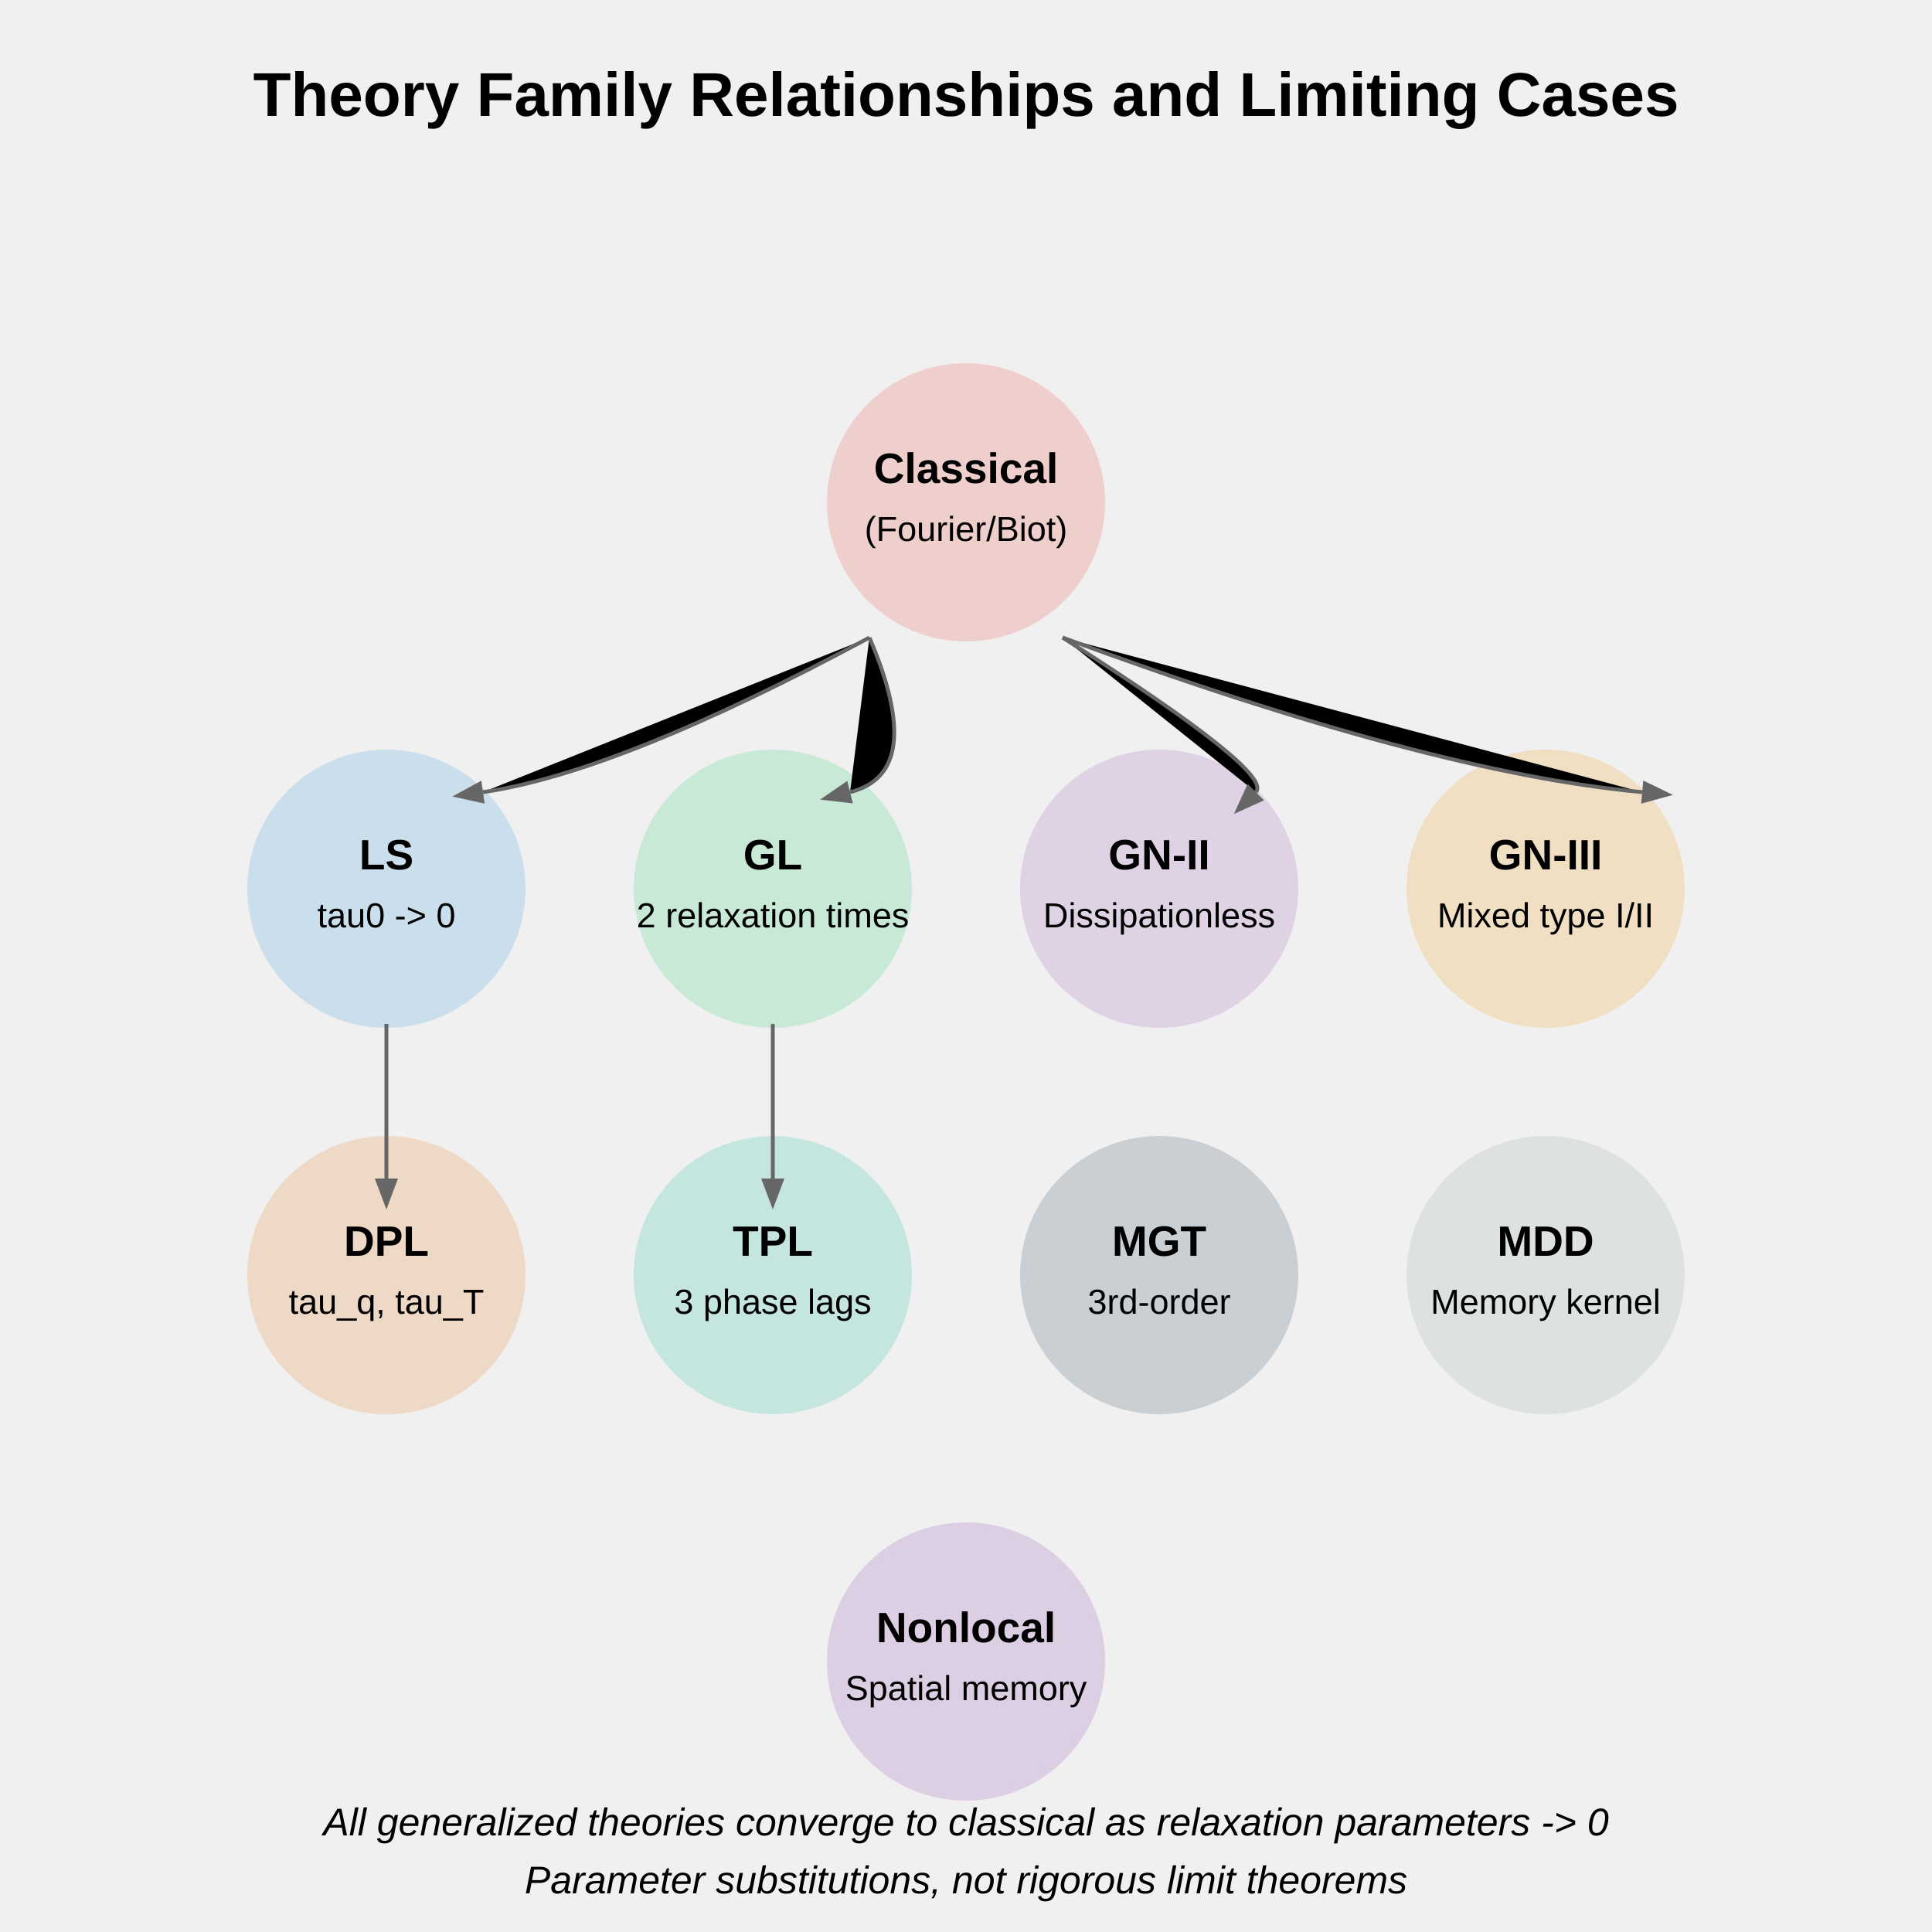
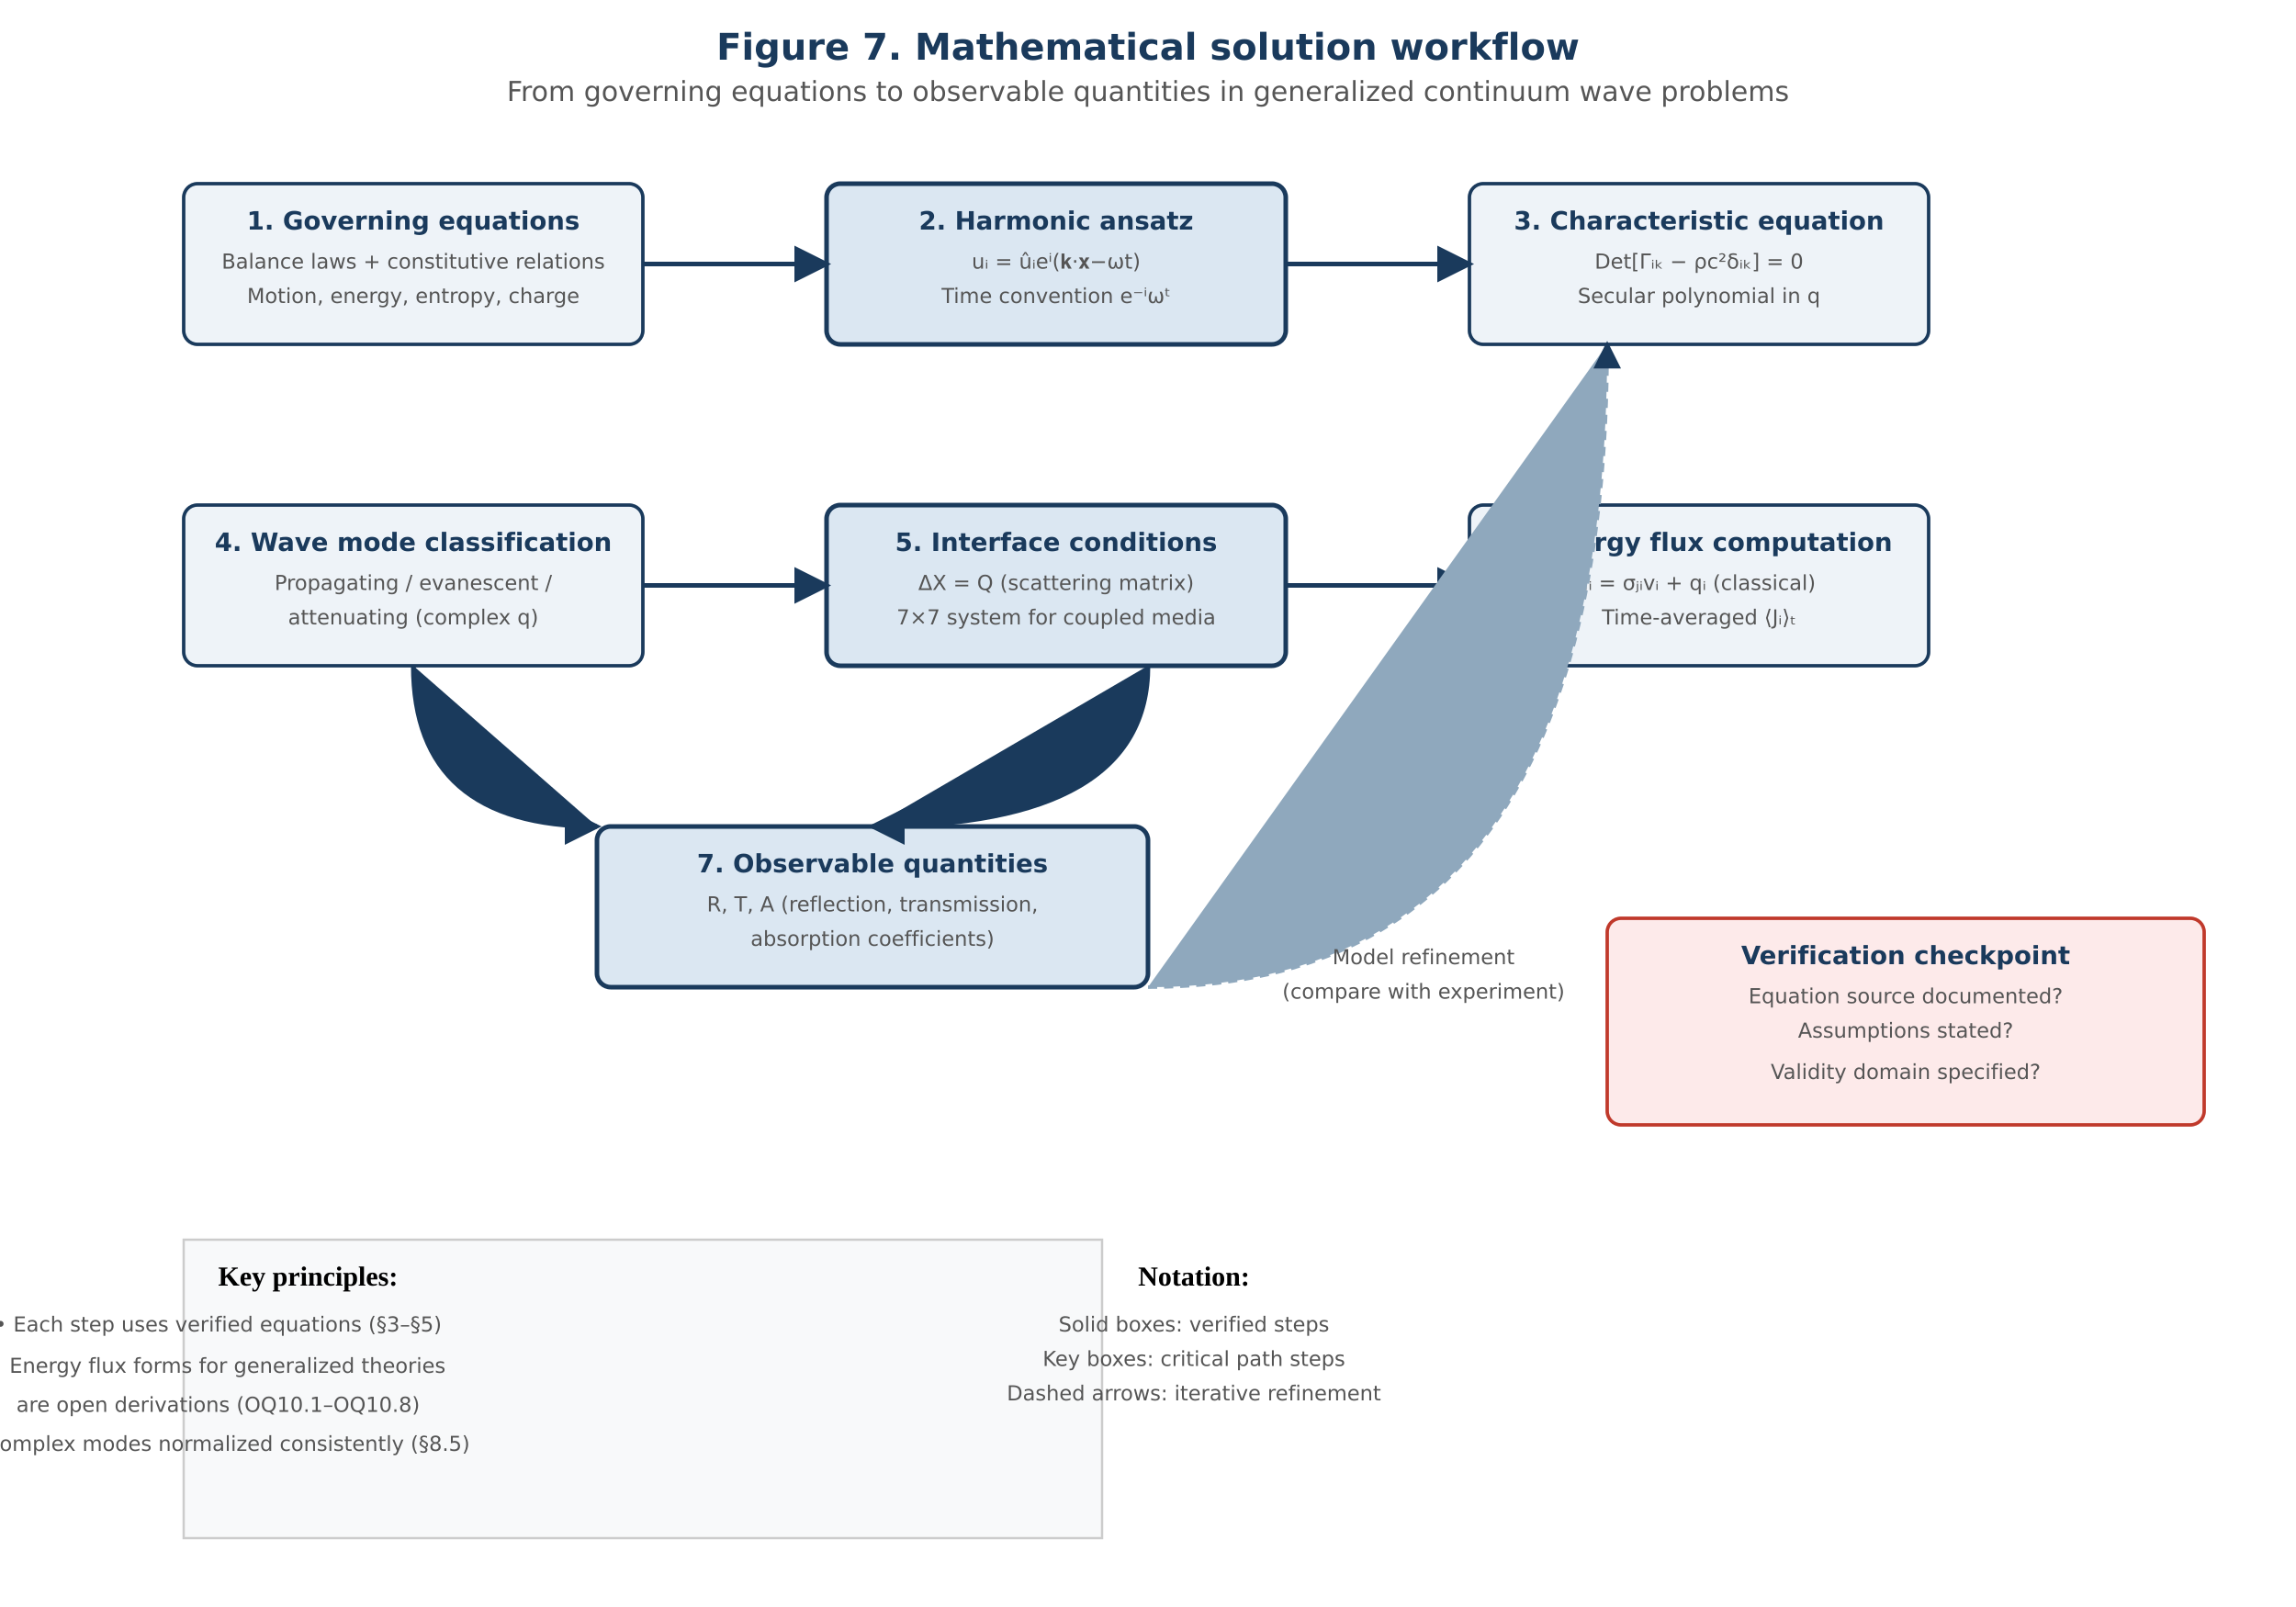
- <svg xmlns="http://www.w3.org/2000/svg" width="500" height="500" viewBox="0 0 500 500" font-family="Arial, sans-serif">
-   <text x="250" y="30" text-anchor="middle" font-size="16" font-weight="bold">Theory Family Relationships and Limiting Cases</text>
-   <circle cx="250" cy="130" r="35" fill="#e74c3c" opacity="0.2" stroke="#e74c3c" stroke-width="2" />
-   <text x="250" y="125" text-anchor="middle" font-size="11" font-weight="bold">Classical</text>
-   <text x="250" y="140" text-anchor="middle" font-size="9">(Fourier/Biot)</text>
-   <circle cx="100" cy="230" r="35" fill="#3498db" opacity="0.2" stroke="#3498db" stroke-width="2" />
-   <text x="100" y="225" text-anchor="middle" font-size="11" font-weight="bold">LS</text>
-   <text x="100" y="240" text-anchor="middle" font-size="9">tau0 -&gt; 0</text>
-   <circle cx="200" cy="230" r="35" fill="#2ecc71" opacity="0.2" stroke="#2ecc71" stroke-width="2" />
-   <text x="200" y="225" text-anchor="middle" font-size="11" font-weight="bold">GL</text>
-   <text x="200" y="240" text-anchor="middle" font-size="9">2 relaxation times</text>
-   <circle cx="300" cy="230" r="35" fill="#9b59b6" opacity="0.2" stroke="#9b59b6" stroke-width="2" />
-   <text x="300" y="225" text-anchor="middle" font-size="11" font-weight="bold">GN-II</text>
-   <text x="300" y="240" text-anchor="middle" font-size="9">Dissipationless</text>
-   <circle cx="400" cy="230" r="35" fill="#f39c12" opacity="0.2" stroke="#f39c12" stroke-width="2" />
-   <text x="400" y="225" text-anchor="middle" font-size="11" font-weight="bold">GN-III</text>
-   <text x="400" y="240" text-anchor="middle" font-size="9">Mixed type I/II</text>
-   <circle cx="100" cy="330" r="35" fill="#e67e22" opacity="0.2" stroke="#e67e22" stroke-width="2" />
-   <text x="100" y="325" text-anchor="middle" font-size="11" font-weight="bold">DPL</text>
-   <text x="100" y="340" text-anchor="middle" font-size="9">tau_q, tau_T</text>
-   <circle cx="200" cy="330" r="35" fill="#1abc9c" opacity="0.2" stroke="#1abc9c" stroke-width="2" />
-   <text x="200" y="325" text-anchor="middle" font-size="11" font-weight="bold">TPL</text>
-   <text x="200" y="340" text-anchor="middle" font-size="9">3 phase lags</text>
-   <circle cx="300" cy="330" r="35" fill="#34495e" opacity="0.2" stroke="#34495e" stroke-width="2" />
-   <text x="300" y="325" text-anchor="middle" font-size="11" font-weight="bold">MGT</text>
-   <text x="300" y="340" text-anchor="middle" font-size="9">3rd-order</text>
-   <circle cx="400" cy="330" r="35" fill="#95a5a6" opacity="0.2" stroke="#95a5a6" stroke-width="2" />
-   <text x="400" y="325" text-anchor="middle" font-size="11" font-weight="bold">MDD</text>
-   <text x="400" y="340" text-anchor="middle" font-size="9">Memory kernel</text>
-   <circle cx="250" cy="430" r="35" fill="#8e44ad" opacity="0.2" stroke="#8e44ad" stroke-width="2" />
-   <text x="250" y="425" text-anchor="middle" font-size="11" font-weight="bold">Nonlocal</text>
-   <text x="250" y="440" text-anchor="middle" font-size="9">Spatial memory</text>
-   <path d="M225,165 Q160,200 125,205" stroke="#666" stroke-width="1" marker-end="url(#arrowhead)" />
-   <path d="M225,165 Q240,200 220,205" stroke="#666" stroke-width="1" marker-end="url(#arrowhead)" />
-   <path d="M275,165 Q330,200 325,205" stroke="#666" stroke-width="1" marker-end="url(#arrowhead)" />
-   <path d="M275,165 Q370,200 425,205" stroke="#666" stroke-width="1" marker-end="url(#arrowhead)" />
-   <path d="M100,265 Q100,300 100,305" stroke="#666" stroke-width="1" marker-end="url(#arrowhead)" />
-   <path d="M200,265 Q200,300 200,305" stroke="#666" stroke-width="1" marker-end="url(#arrowhead)" />
-   <text x="250" y="475" text-anchor="middle" font-size="10" font-style="italic">All generalized theories converge to classical as relaxation parameters -&gt; 0</text>
-   <text x="250" y="490" text-anchor="middle" font-size="10" font-style="italic">Parameter substitutions, not rigorous limit theorems</text>
+ <svg xmlns="http://www.w3.org/2000/svg" width="1000" height="700" viewBox="0 0 1000 700">
  <defs>
-     <marker id="arrowhead" markerWidth="8" markerHeight="6" refX="0" refY="3" orient="auto">
-       <polygon points="0 0, 8 3, 0 6" fill="#666" />
+     <style>
+       .title { font: 700 16px 'DejaVu Sans', sans-serif; fill: #1a3a5c; }
+       .subtitle { font: 12px 'DejaVu Sans', sans-serif; fill: #555; }
+       .step { font: 700 11px 'DejaVu Sans', sans-serif; fill: #1a3a5c; text-anchor: middle; }
+       .step-desc { font: 9px 'DejaVu Sans', sans-serif; fill: #555; text-anchor: middle; }
+       .box { fill: #eef3f8; stroke: #1a3a5c; stroke-width: 1.5; rx: 6; ry: 6; }
+       .box-key { fill: #dbe7f2; stroke: #1a3a5c; stroke-width: 2; rx: 6; ry: 6; }
+       .arrow { stroke: #1a3a5c; stroke-width: 2; fill: #1a3a5c; marker-end: url(#arrowhead); }
+       .arrow-dashed { stroke: #8fa8bd; stroke-width: 1.5; stroke-dasharray: 4,3; fill: #8fa8bd; marker-end: url(#arrowhead); }
+       .decision { fill: #fdeaea; stroke: #c0392b; stroke-width: 1.5; rx: 6; ry: 6; }
+     </style>
+     <marker id="arrowhead" markerWidth="8" markerHeight="8" refX="7" refY="4" orient="auto">
+       <polygon points="0,0 8,4 0,8" fill="#1a3a5c" />
    </marker>
  </defs>
+   <rect width="1000" height="700" fill="white" />
+   <text x="500" y="26" class="title" text-anchor="middle">Figure 7. Mathematical solution workflow</text>
+   <text x="500" y="44" class="subtitle" text-anchor="middle">From governing equations to observable quantities in generalized continuum wave problems</text>
+   <rect x="80" y="80" width="200" height="70" class="box" />
+   <text x="180" y="100" class="step">1. Governing equations</text>
+   <text x="180" y="117" class="step-desc">Balance laws + constitutive relations</text>
+   <text x="180" y="132" class="step-desc" font-size="9">Motion, energy, entropy, charge</text>
+   <rect x="360" y="80" width="200" height="70" class="box-key" />
+   <text x="460" y="100" class="step">2. Harmonic ansatz</text>
+   <text x="460" y="117" class="step-desc">uᵢ = ûᵢeⁱ(𝐤·𝐱−ωt)</text>
+   <text x="460" y="132" class="step-desc" font-size="9">Time convention e⁻ⁱωᵗ</text>
+   <rect x="640" y="80" width="200" height="70" class="box" />
+   <text x="740" y="100" class="step">3. Characteristic equation</text>
+   <text x="740" y="117" class="step-desc">Det[Γᵢₖ − ρc²δᵢₖ] = 0</text>
+   <text x="740" y="132" class="step-desc" font-size="9">Secular polynomial in q</text>
+   <rect x="80" y="220" width="200" height="70" class="box" />
+   <text x="180" y="240" class="step">4. Wave mode classification</text>
+   <text x="180" y="257" class="step-desc">Propagating / evanescent /</text>
+   <text x="180" y="272" class="step-desc" font-size="9">attenuating (complex q)</text>
+   <rect x="360" y="220" width="200" height="70" class="box-key" />
+   <text x="460" y="240" class="step">5. Interface conditions</text>
+   <text x="460" y="257" class="step-desc">ΔX = Q (scattering matrix)</text>
+   <text x="460" y="272" class="step-desc" font-size="9">7×7 system for coupled media</text>
+   <rect x="640" y="220" width="200" height="70" class="box" />
+   <text x="740" y="240" class="step">6. Energy flux computation</text>
+   <text x="740" y="257" class="step-desc">Jᵢ = σⱼᵢvᵢ + qᵢ (classical)</text>
+   <text x="740" y="272" class="step-desc" font-size="9">Time-averaged ⟨Jᵢ⟩ₜ</text>
+   <rect x="260" y="360" width="240" height="70" class="box-key" />
+   <text x="380" y="380" class="step">7. Observable quantities</text>
+   <text x="380" y="397" class="step-desc">R, T, A (reflection, transmission,</text>
+   <text x="380" y="412" class="step-desc" font-size="9">absorption coefficients)</text>
+   <path d="M 280 115 Q 360 115 360 115" class="arrow" />
+   <path d="M 560 115 Q 640 115 640 115" class="arrow" />
+   <path d="M 280 255 Q 360 255 360 255" class="arrow" />
+   <path d="M 560 255 Q 640 255 640 255" class="arrow" />
+   <path d="M 180 290 Q 180 360 260 360" class="arrow" />
+   <path d="M 500 290 Q 500 360 380 360" class="arrow" />
+   <path d="M 500 430 Q 700 430 700 150" class="arrow-dashed" />
+   <text x="620" y="420" class="step-desc" font-size="9" text-anchor="middle">Model refinement</text>
+   <text x="620" y="435" class="step-desc" font-size="9" text-anchor="middle">(compare with experiment)</text>
+   <rect x="700" y="400" width="260" height="90" class="decision" />
+   <text x="830" y="420" class="step" text-anchor="middle">Verification checkpoint</text>
+   <text x="830" y="437" class="step-desc" font-size="9">Equation source documented?</text>
+   <text x="830" y="452" class="step-desc" font-size="9">Assumptions stated?</text>
+   <text x="830" y="470" class="step-desc" font-size="9">Validity domain specified?</text>
+   <rect x="80" y="540" width="400" height="130" fill="#f8f9fa" stroke="#cccccc" stroke-width="1" />
+   <text x="95" y="560" class="label" font-weight="bold">Key principles:</text>
+   <text x="95" y="580" class="step-desc" font-size="10">• Each step uses verified equations (§3–§5)</text>
+   <text x="95" y="598" class="step-desc" font-size="10">• Energy flux forms for generalized theories</text>
+   <text x="95" y="615" class="step-desc" font-size="10">  are open derivations (OQ10.1–OQ10.8)</text>
+   <text x="95" y="632" class="step-desc" font-size="10">• Complex modes normalized consistently (§8.5)</text>
+   <text x="520" y="560" class="label" font-weight="bold" text-anchor="middle">Notation:</text>
+   <text x="520" y="580" class="step-desc" font-size="10" text-anchor="middle">Solid boxes: verified steps</text>
+   <text x="520" y="595" class="step-desc" font-size="10" text-anchor="middle">Key boxes: critical path steps</text>
+   <text x="520" y="610" class="step-desc" font-size="10" text-anchor="middle">Dashed arrows: iterative refinement</text>
</svg>
